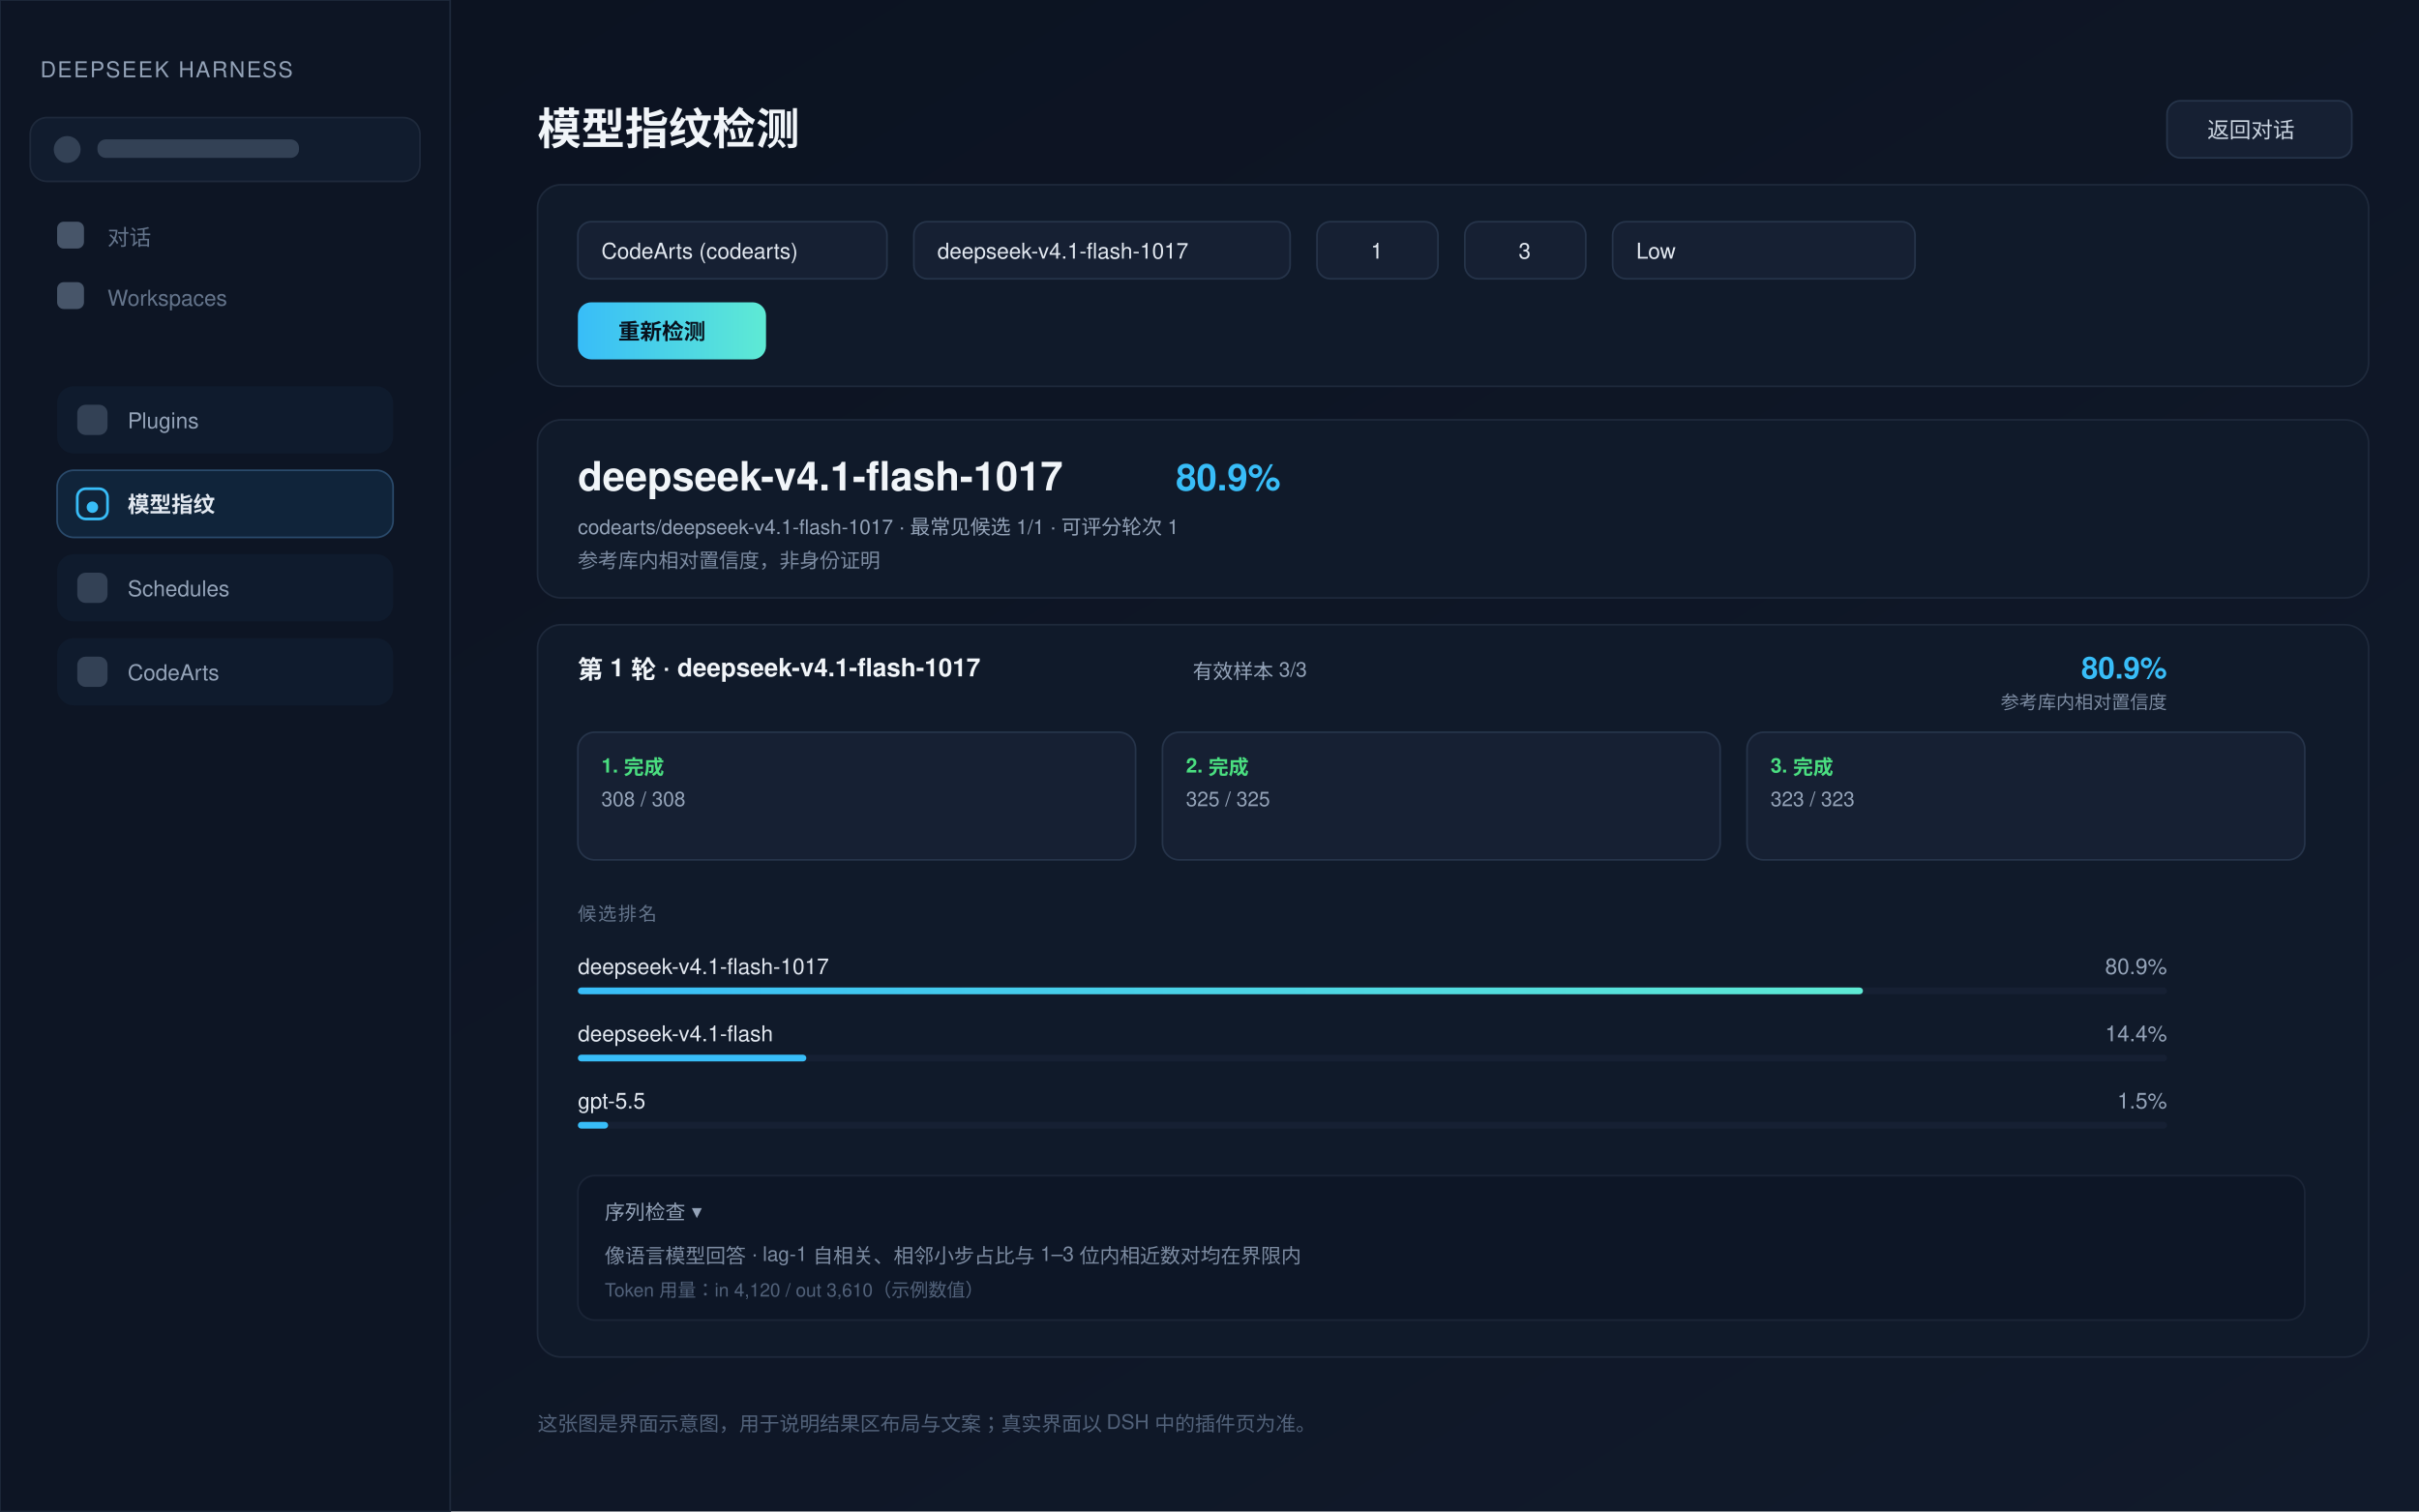
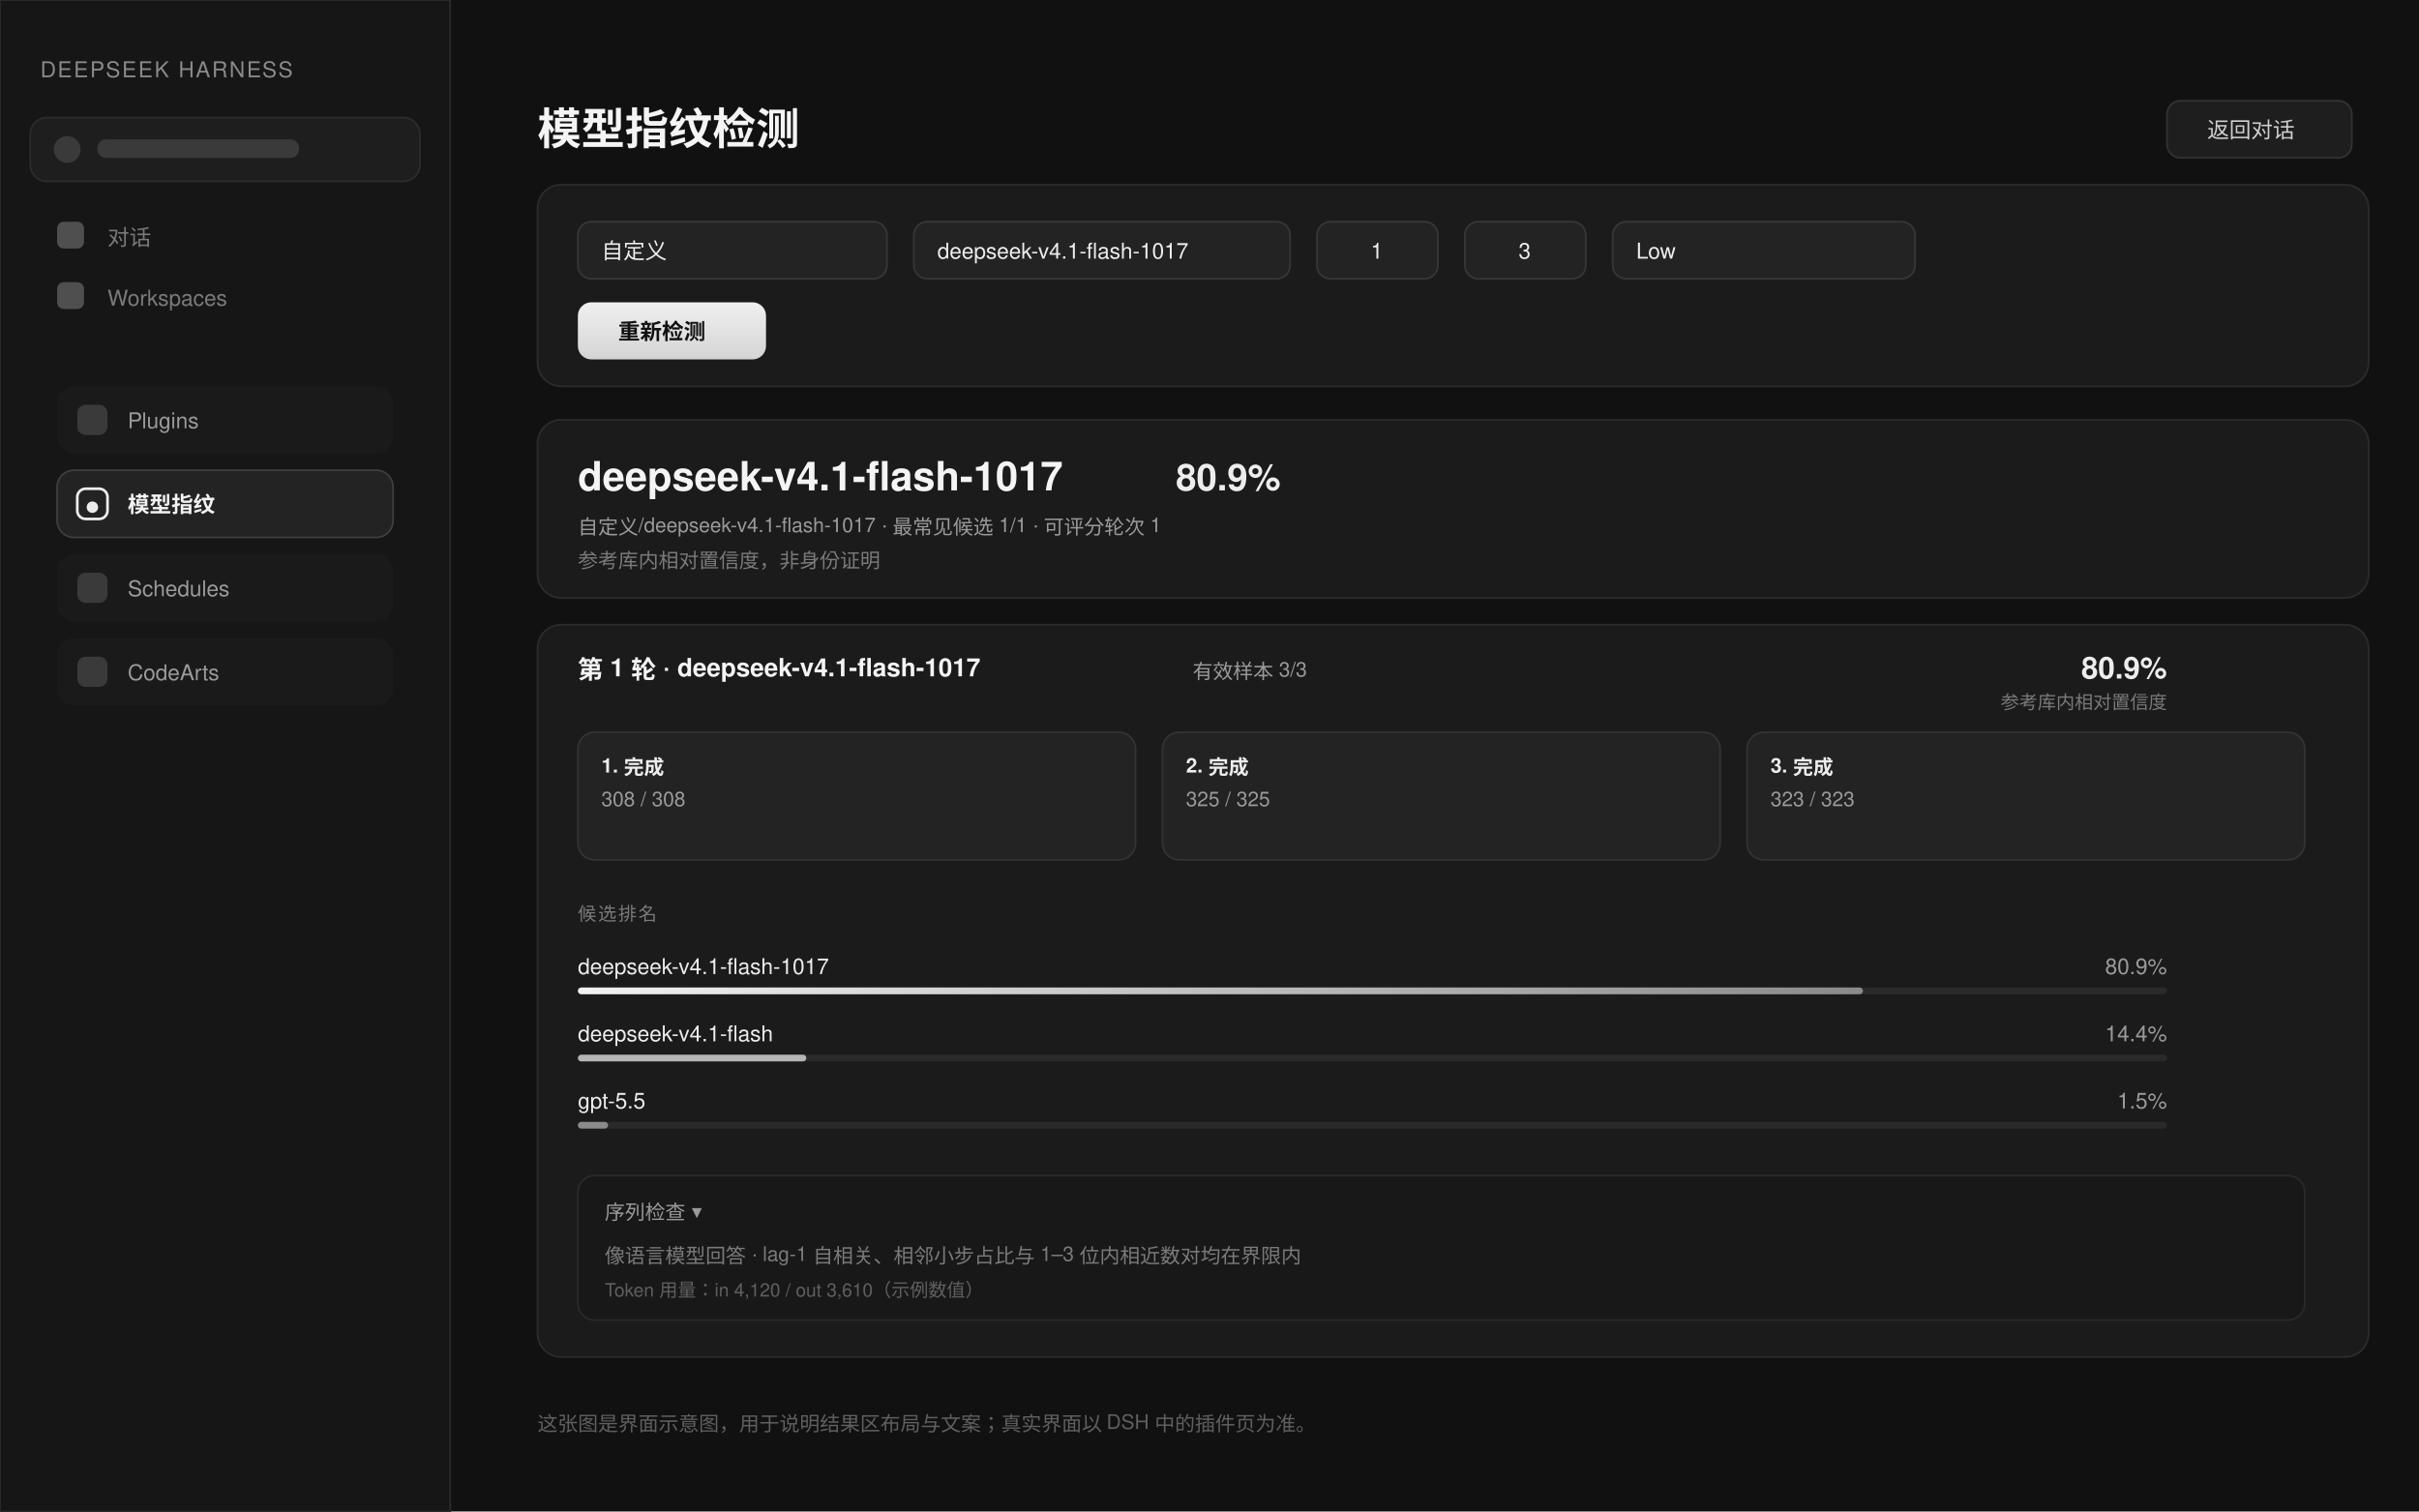
- <svg xmlns="http://www.w3.org/2000/svg" width="1440" height="900" viewBox="0 0 1440 900" role="img" aria-label="Model fingerprint panel, result state illustration">
+ <svg xmlns="http://www.w3.org/2000/svg" width="1440" height="900" viewBox="0 0 1440 900" role="img" aria-label="Model fingerprint panel, result state illustration, dark theme">
  <defs>
-     <linearGradient id="bg2" x1="0" y1="0" x2="1" y2="1">
-       <stop offset="0" stop-color="#0b1220" />
-       <stop offset="1" stop-color="#111a2b" />
+     <linearGradient id="button2" x1="0" y1="0" x2="0" y2="1">
+       <stop offset="0" stop-color="#f0f0f0" />
+       <stop offset="1" stop-color="#d4d4d4" />
    </linearGradient>
-     <linearGradient id="bar" x1="0" y1="0" x2="1" y2="0">
-       <stop offset="0" stop-color="#38bdf8" />
-       <stop offset="1" stop-color="#5eead4" />
+     <linearGradient id="bar2" x1="0" y1="0" x2="1" y2="0">
+       <stop offset="0" stop-color="#f2f2f2" />
+       <stop offset="1" stop-color="#8a8a8a" />
    </linearGradient>
  </defs>
-   <rect width="1440" height="900" fill="url(#bg2)" />
+   <rect width="1440" height="900" fill="#111111" />
  <g font-family="Segoe UI, Microsoft YaHei, Helvetica, Arial, sans-serif">
-     <rect x="0" y="0" width="268" height="900" fill="#0d1524" stroke="#1e293b" />
-     <text x="24" y="46" fill="#94a3b8" font-size="13" letter-spacing="1">DEEPSEEK HARNESS</text>
-     <rect x="18" y="70" width="232" height="38" rx="10" fill="#111c2e" stroke="#1e293b" />
-     <circle cx="40" cy="89" r="8" fill="#334155" />
-     <rect x="58" y="83" width="120" height="11" rx="5" fill="#334155" />
-     <g fill="#64748b" font-size="13">
+     <rect x="0" y="0" width="268" height="900" fill="#161616" stroke="#2a2a2a" />
+     <text x="24" y="46" fill="#8a8a8a" font-size="13" letter-spacing="1">DEEPSEEK HARNESS</text>
+     <rect x="18" y="70" width="232" height="38" rx="10" fill="#1e1e1e" stroke="#2c2c2c" />
+     <circle cx="40" cy="89" r="8" fill="#3a3a3a" />
+     <rect x="58" y="83" width="120" height="11" rx="5" fill="#3a3a3a" />
+     <g fill="#7a7a7a" font-size="13">
      <text x="64" y="146">对话</text>
      <text x="64" y="182">Workspaces</text>
    </g>
-     <g fill="#475569">
+     <g fill="#4f4f4f">
      <rect x="34" y="132" width="16" height="16" rx="4" />
      <rect x="34" y="168" width="16" height="16" rx="4" />
    </g>
-     <rect x="34" y="230" width="200" height="40" rx="10" fill="#0f1b2d" />
-     <rect x="46" y="241" width="18" height="18" rx="5" fill="#334155" />
-     <text x="76" y="255" fill="#94a3b8" font-size="13">Plugins</text>
-     <rect x="34" y="280" width="200" height="40" rx="10" fill="#10243a" stroke="#2a4a6b" />
-     <rect x="46" y="291" width="18" height="18" rx="5" fill="none" stroke="#38bdf8" stroke-width="1.6" />
-     <circle cx="55" cy="302" r="3.4" fill="#38bdf8" />
-     <text x="76" y="305" fill="#e2e8f0" font-size="13" font-weight="600">模型指纹</text>
-     <rect x="34" y="330" width="200" height="40" rx="10" fill="#0f1b2d" />
-     <rect x="46" y="341" width="18" height="18" rx="5" fill="#334155" />
-     <text x="76" y="355" fill="#94a3b8" font-size="13">Schedules</text>
-     <rect x="34" y="380" width="200" height="40" rx="10" fill="#0f1b2d" />
-     <rect x="46" y="391" width="18" height="18" rx="5" fill="#334155" />
-     <text x="76" y="405" fill="#94a3b8" font-size="13">CodeArts</text>
-     <text x="320" y="86" fill="#f1f5f9" font-size="26" font-weight="650">模型指纹检测</text>
-     <rect x="1290" y="60" width="110" height="34" rx="8" fill="#162033" stroke="#26344a" />
-     <text x="1314" y="82" fill="#cbd5e1" font-size="13">返回对话</text>
-     <rect x="320" y="110" width="1090" height="120" rx="14" fill="#101a2a" stroke="#1e293b" />
+     <rect x="34" y="230" width="200" height="40" rx="10" fill="#1a1a1a" />
+     <rect x="46" y="241" width="18" height="18" rx="5" fill="#3a3a3a" />
+     <text x="76" y="255" fill="#9a9a9a" font-size="13">Plugins</text>
+     <rect x="34" y="280" width="200" height="40" rx="10" fill="#232323" stroke="#3f3f3f" />
+     <rect x="46" y="291" width="18" height="18" rx="5" fill="none" stroke="#ededed" stroke-width="1.6" />
+     <circle cx="55" cy="302" r="3.4" fill="#ededed" />
+     <text x="76" y="305" fill="#f2f2f2" font-size="13" font-weight="600">模型指纹</text>
+     <rect x="34" y="330" width="200" height="40" rx="10" fill="#1a1a1a" />
+     <rect x="46" y="341" width="18" height="18" rx="5" fill="#3a3a3a" />
+     <text x="76" y="355" fill="#9a9a9a" font-size="13">Schedules</text>
+     <rect x="34" y="380" width="200" height="40" rx="10" fill="#1a1a1a" />
+     <rect x="46" y="391" width="18" height="18" rx="5" fill="#3a3a3a" />
+     <text x="76" y="405" fill="#9a9a9a" font-size="13">CodeArts</text>
+     <text x="320" y="86" fill="#f4f4f4" font-size="26" font-weight="650">模型指纹检测</text>
+     <rect x="1290" y="60" width="110" height="34" rx="8" fill="#1e1e1e" stroke="#333333" />
+     <text x="1314" y="82" fill="#cfcfcf" font-size="13">返回对话</text>
+     <rect x="320" y="110" width="1090" height="120" rx="14" fill="#1b1b1b" stroke="#2c2c2c" />
    <g>
-       <rect x="344" y="132" width="184" height="34" rx="8" fill="#162033" stroke="#26344a" />
-       <text x="358" y="154" fill="#e2e8f0" font-size="13">CodeArts (codearts)</text>
-       <rect x="544" y="132" width="224" height="34" rx="8" fill="#162033" stroke="#26344a" />
-       <text x="558" y="154" fill="#e2e8f0" font-size="13">deepseek-v4.1-flash-1017</text>
-       <rect x="784" y="132" width="72" height="34" rx="8" fill="#162033" stroke="#26344a" />
-       <text x="816" y="154" fill="#e2e8f0" font-size="13">1</text>
-       <rect x="872" y="132" width="72" height="34" rx="8" fill="#162033" stroke="#26344a" />
-       <text x="904" y="154" fill="#e2e8f0" font-size="13">3</text>
-       <rect x="960" y="132" width="180" height="34" rx="8" fill="#162033" stroke="#26344a" />
-       <text x="974" y="154" fill="#e2e8f0" font-size="13">Low</text>
-       <rect x="344" y="180" width="112" height="34" rx="8" fill="url(#bar)" />
-       <text x="368" y="202" fill="#08111d" font-size="13" font-weight="700">重新检测</text>
+       <rect x="344" y="132" width="184" height="34" rx="8" fill="#232323" stroke="#373737" />
+       <text x="358" y="154" fill="#ededed" font-size="13">自定义</text>
+       <rect x="544" y="132" width="224" height="34" rx="8" fill="#232323" stroke="#373737" />
+       <text x="558" y="154" fill="#ededed" font-size="13">deepseek-v4.1-flash-1017</text>
+       <rect x="784" y="132" width="72" height="34" rx="8" fill="#232323" stroke="#373737" />
+       <text x="816" y="154" fill="#ededed" font-size="13">1</text>
+       <rect x="872" y="132" width="72" height="34" rx="8" fill="#232323" stroke="#373737" />
+       <text x="904" y="154" fill="#ededed" font-size="13">3</text>
+       <rect x="960" y="132" width="180" height="34" rx="8" fill="#232323" stroke="#373737" />
+       <text x="974" y="154" fill="#ededed" font-size="13">Low</text>
+       <rect x="344" y="180" width="112" height="34" rx="8" fill="url(#button2)" />
+       <text x="368" y="202" fill="#111111" font-size="13" font-weight="700">重新检测</text>
    </g>
-     <rect x="320" y="250" width="1090" height="106" rx="14" fill="#101a2a" stroke="#1e293b" />
-     <text x="344" y="292" fill="#f1f5f9" font-size="24" font-weight="650">deepseek-v4.1-flash-1017</text>
-     <text x="700" y="292" fill="#38bdf8" font-size="22" font-weight="700">80.9%</text>
-     <text x="344" y="318" fill="#94a3b8" font-size="12">codearts/deepseek-v4.1-flash-1017 · 最常见候选 1/1 · 可评分轮次 1</text>
-     <text x="344" y="338" fill="#7c8ba1" font-size="12">参考库内相对置信度，非身份证明</text>
-     <rect x="320" y="372" width="1090" height="436" rx="14" fill="#101a2a" stroke="#1e293b" />
-     <text x="344" y="404" fill="#f1f5f9" font-size="15" font-weight="600">第 1 轮 · deepseek-v4.1-flash-1017</text>
-     <text x="710" y="404" fill="#94a3b8" font-size="12">有效样本 3/3</text>
-     <text x="1290" y="404" text-anchor="end" fill="#38bdf8" font-size="18" font-weight="700">80.9%</text>
-     <text x="1290" y="422" text-anchor="end" fill="#7c8ba1" font-size="11">参考库内相对置信度</text>
+     <rect x="320" y="250" width="1090" height="106" rx="14" fill="#1b1b1b" stroke="#2c2c2c" />
+     <text x="344" y="292" fill="#f4f4f4" font-size="24" font-weight="650">deepseek-v4.1-flash-1017</text>
+     <text x="700" y="292" fill="#ededed" font-size="22" font-weight="700">80.9%</text>
+     <text x="344" y="318" fill="#9a9a9a" font-size="12">自定义/deepseek-v4.1-flash-1017 · 最常见候选 1/1 · 可评分轮次 1</text>
+     <text x="344" y="338" fill="#7a7a7a" font-size="12">参考库内相对置信度，非身份证明</text>
+     <rect x="320" y="372" width="1090" height="436" rx="14" fill="#1b1b1b" stroke="#2c2c2c" />
+     <text x="344" y="404" fill="#f4f4f4" font-size="15" font-weight="600">第 1 轮 · deepseek-v4.1-flash-1017</text>
+     <text x="710" y="404" fill="#9a9a9a" font-size="12">有效样本 3/3</text>
+     <text x="1290" y="404" text-anchor="end" fill="#ededed" font-size="18" font-weight="700">80.9%</text>
+     <text x="1290" y="422" text-anchor="end" fill="#7a7a7a" font-size="11">参考库内相对置信度</text>
    <g>
-       <rect x="344" y="436" width="332" height="76" rx="10" fill="#162033" stroke="#26344a" />
-       <text x="358" y="460" fill="#4ade80" font-size="12" font-weight="600">1. 完成</text>
-       <text x="358" y="480" fill="#94a3b8" font-size="12">308 / 308</text>
-       <rect x="692" y="436" width="332" height="76" rx="10" fill="#162033" stroke="#26344a" />
-       <text x="706" y="460" fill="#4ade80" font-size="12" font-weight="600">2. 完成</text>
-       <text x="706" y="480" fill="#94a3b8" font-size="12">325 / 325</text>
-       <rect x="1040" y="436" width="332" height="76" rx="10" fill="#162033" stroke="#26344a" />
-       <text x="1054" y="460" fill="#4ade80" font-size="12" font-weight="600">3. 完成</text>
-       <text x="1054" y="480" fill="#94a3b8" font-size="12">323 / 323</text>
+       <rect x="344" y="436" width="332" height="76" rx="10" fill="#232323" stroke="#333333" />
+       <text x="358" y="460" fill="#ededed" font-size="12" font-weight="600">1. 完成</text>
+       <text x="358" y="480" fill="#9a9a9a" font-size="12">308 / 308</text>
+       <rect x="692" y="436" width="332" height="76" rx="10" fill="#232323" stroke="#333333" />
+       <text x="706" y="460" fill="#ededed" font-size="12" font-weight="600">2. 完成</text>
+       <text x="706" y="480" fill="#9a9a9a" font-size="12">325 / 325</text>
+       <rect x="1040" y="436" width="332" height="76" rx="10" fill="#232323" stroke="#333333" />
+       <text x="1054" y="460" fill="#ededed" font-size="12" font-weight="600">3. 完成</text>
+       <text x="1054" y="480" fill="#9a9a9a" font-size="12">323 / 323</text>
    </g>
-     <text x="344" y="548" fill="#64748b" font-size="11" letter-spacing="1">候选排名</text>
+     <text x="344" y="548" fill="#7a7a7a" font-size="11" letter-spacing="1">候选排名</text>
    <g font-size="13">
-       <text x="344" y="580" fill="#e2e8f0">deepseek-v4.1-flash-1017</text>
-       <text x="1290" y="580" text-anchor="end" fill="#94a3b8">80.9%</text>
-       <rect x="344" y="588" width="946" height="4" rx="2" fill="#162033" />
-       <rect x="344" y="588" width="765" height="4" rx="2" fill="url(#bar)" />
-       <text x="344" y="620" fill="#e2e8f0">deepseek-v4.1-flash</text>
-       <text x="1290" y="620" text-anchor="end" fill="#94a3b8">14.4%</text>
-       <rect x="344" y="628" width="946" height="4" rx="2" fill="#162033" />
-       <rect x="344" y="628" width="136" height="4" rx="2" fill="#38bdf8" />
-       <text x="344" y="660" fill="#e2e8f0">gpt-5.5</text>
-       <text x="1290" y="660" text-anchor="end" fill="#94a3b8">1.5%</text>
-       <rect x="344" y="668" width="946" height="4" rx="2" fill="#162033" />
-       <rect x="344" y="668" width="18" height="4" rx="2" fill="#38bdf8" />
+       <text x="344" y="580" fill="#ededed">deepseek-v4.1-flash-1017</text>
+       <text x="1290" y="580" text-anchor="end" fill="#9a9a9a">80.9%</text>
+       <rect x="344" y="588" width="946" height="4" rx="2" fill="#2a2a2a" />
+       <rect x="344" y="588" width="765" height="4" rx="2" fill="url(#bar2)" />
+       <text x="344" y="620" fill="#ededed">deepseek-v4.1-flash</text>
+       <text x="1290" y="620" text-anchor="end" fill="#9a9a9a">14.4%</text>
+       <rect x="344" y="628" width="946" height="4" rx="2" fill="#2a2a2a" />
+       <rect x="344" y="628" width="136" height="4" rx="2" fill="#b5b5b5" />
+       <text x="344" y="660" fill="#ededed">gpt-5.5</text>
+       <text x="1290" y="660" text-anchor="end" fill="#9a9a9a">1.5%</text>
+       <rect x="344" y="668" width="946" height="4" rx="2" fill="#2a2a2a" />
+       <rect x="344" y="668" width="18" height="4" rx="2" fill="#8a8a8a" />
    </g>
-     <rect x="344" y="700" width="1028" height="86" rx="10" fill="#0d1626" stroke="#1b2537" />
-     <text x="360" y="726" fill="#94a3b8" font-size="12">序列检查 ▾</text>
-     <text x="360" y="752" fill="#7c8ba1" font-size="12">像语言模型回答 · lag-1 自相关、相邻小步占比与 1–3 位内相近数对均在界限内</text>
-     <text x="360" y="772" fill="#52627a" font-size="11">Token 用量：in 4,120 / out 3,610（示例数值）</text>
-     <text x="320" y="852" fill="#52627a" font-size="12">这张图是界面示意图，用于说明结果区布局与文案；真实界面以 DSH 中的插件页为准。</text>
+     <rect x="344" y="700" width="1028" height="86" rx="10" fill="#181818" stroke="#2a2a2a" />
+     <text x="360" y="726" fill="#9a9a9a" font-size="12">序列检查 ▾</text>
+     <text x="360" y="752" fill="#7a7a7a" font-size="12">像语言模型回答 · lag-1 自相关、相邻小步占比与 1–3 位内相近数对均在界限内</text>
+     <text x="360" y="772" fill="#5f5f5f" font-size="11">Token 用量：in 4,120 / out 3,610（示例数值）</text>
+     <text x="320" y="852" fill="#5f5f5f" font-size="12">这张图是界面示意图，用于说明结果区布局与文案；真实界面以 DSH 中的插件页为准。</text>
  </g>
</svg>
